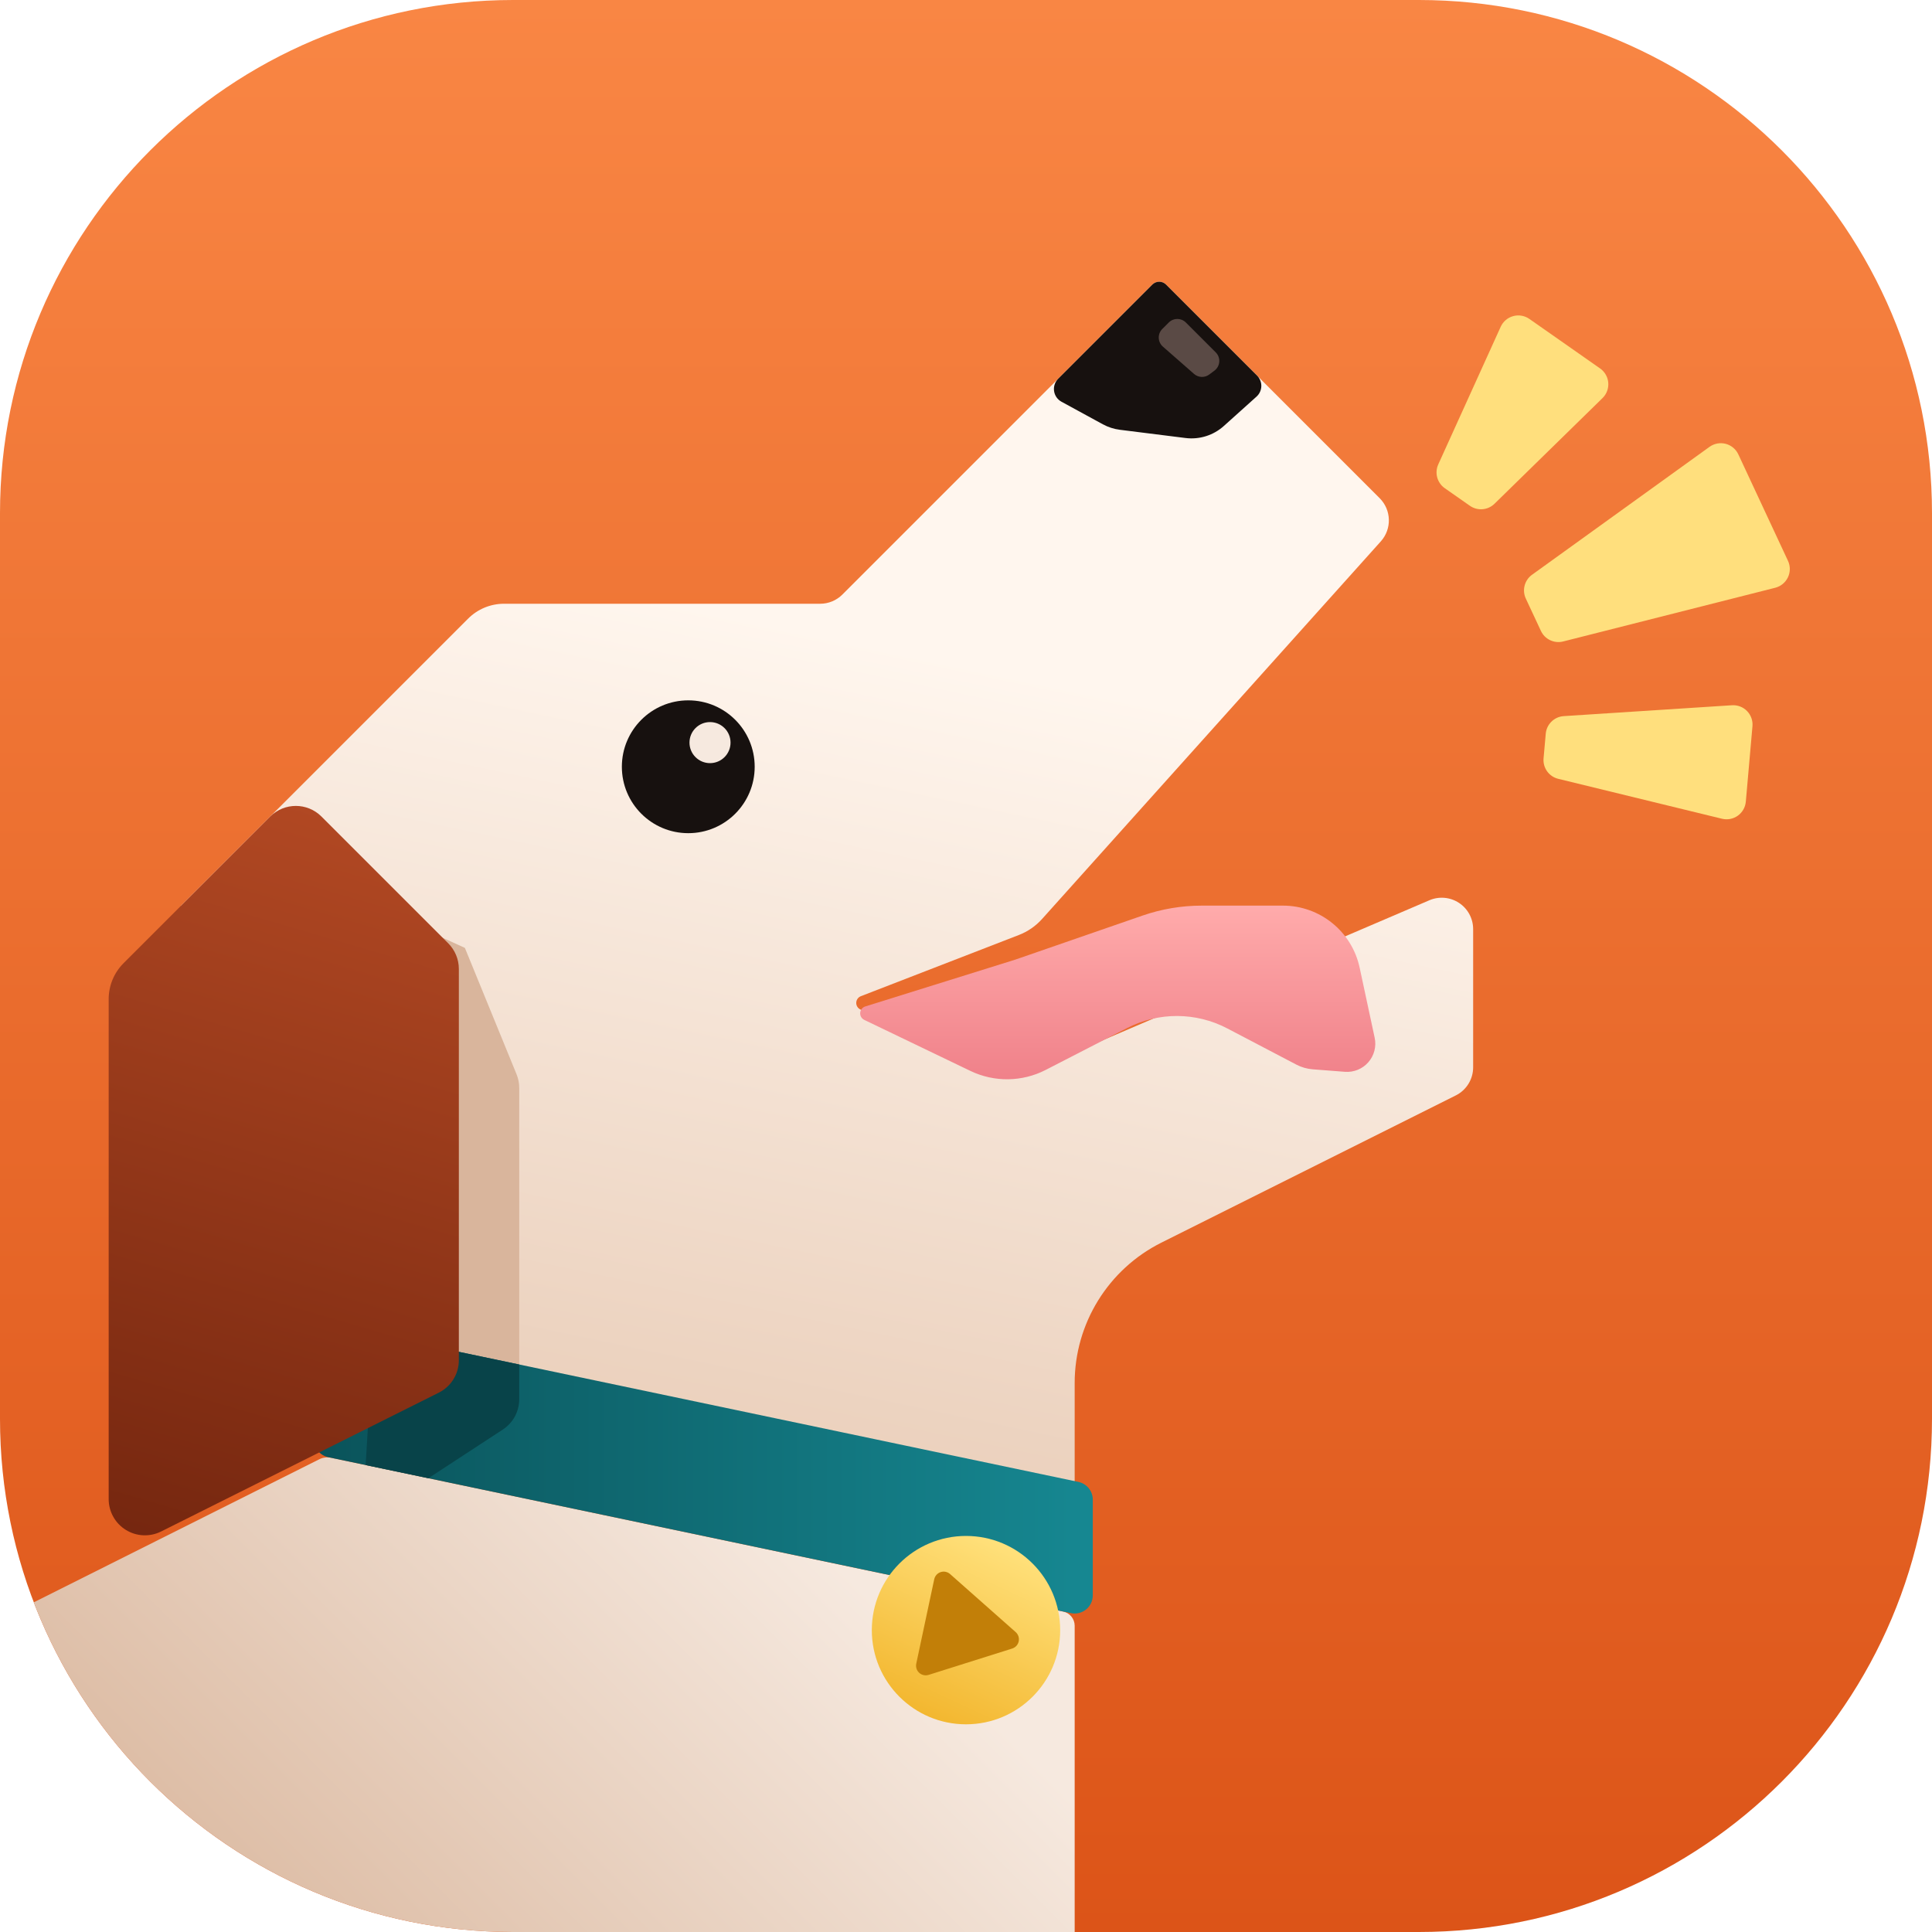
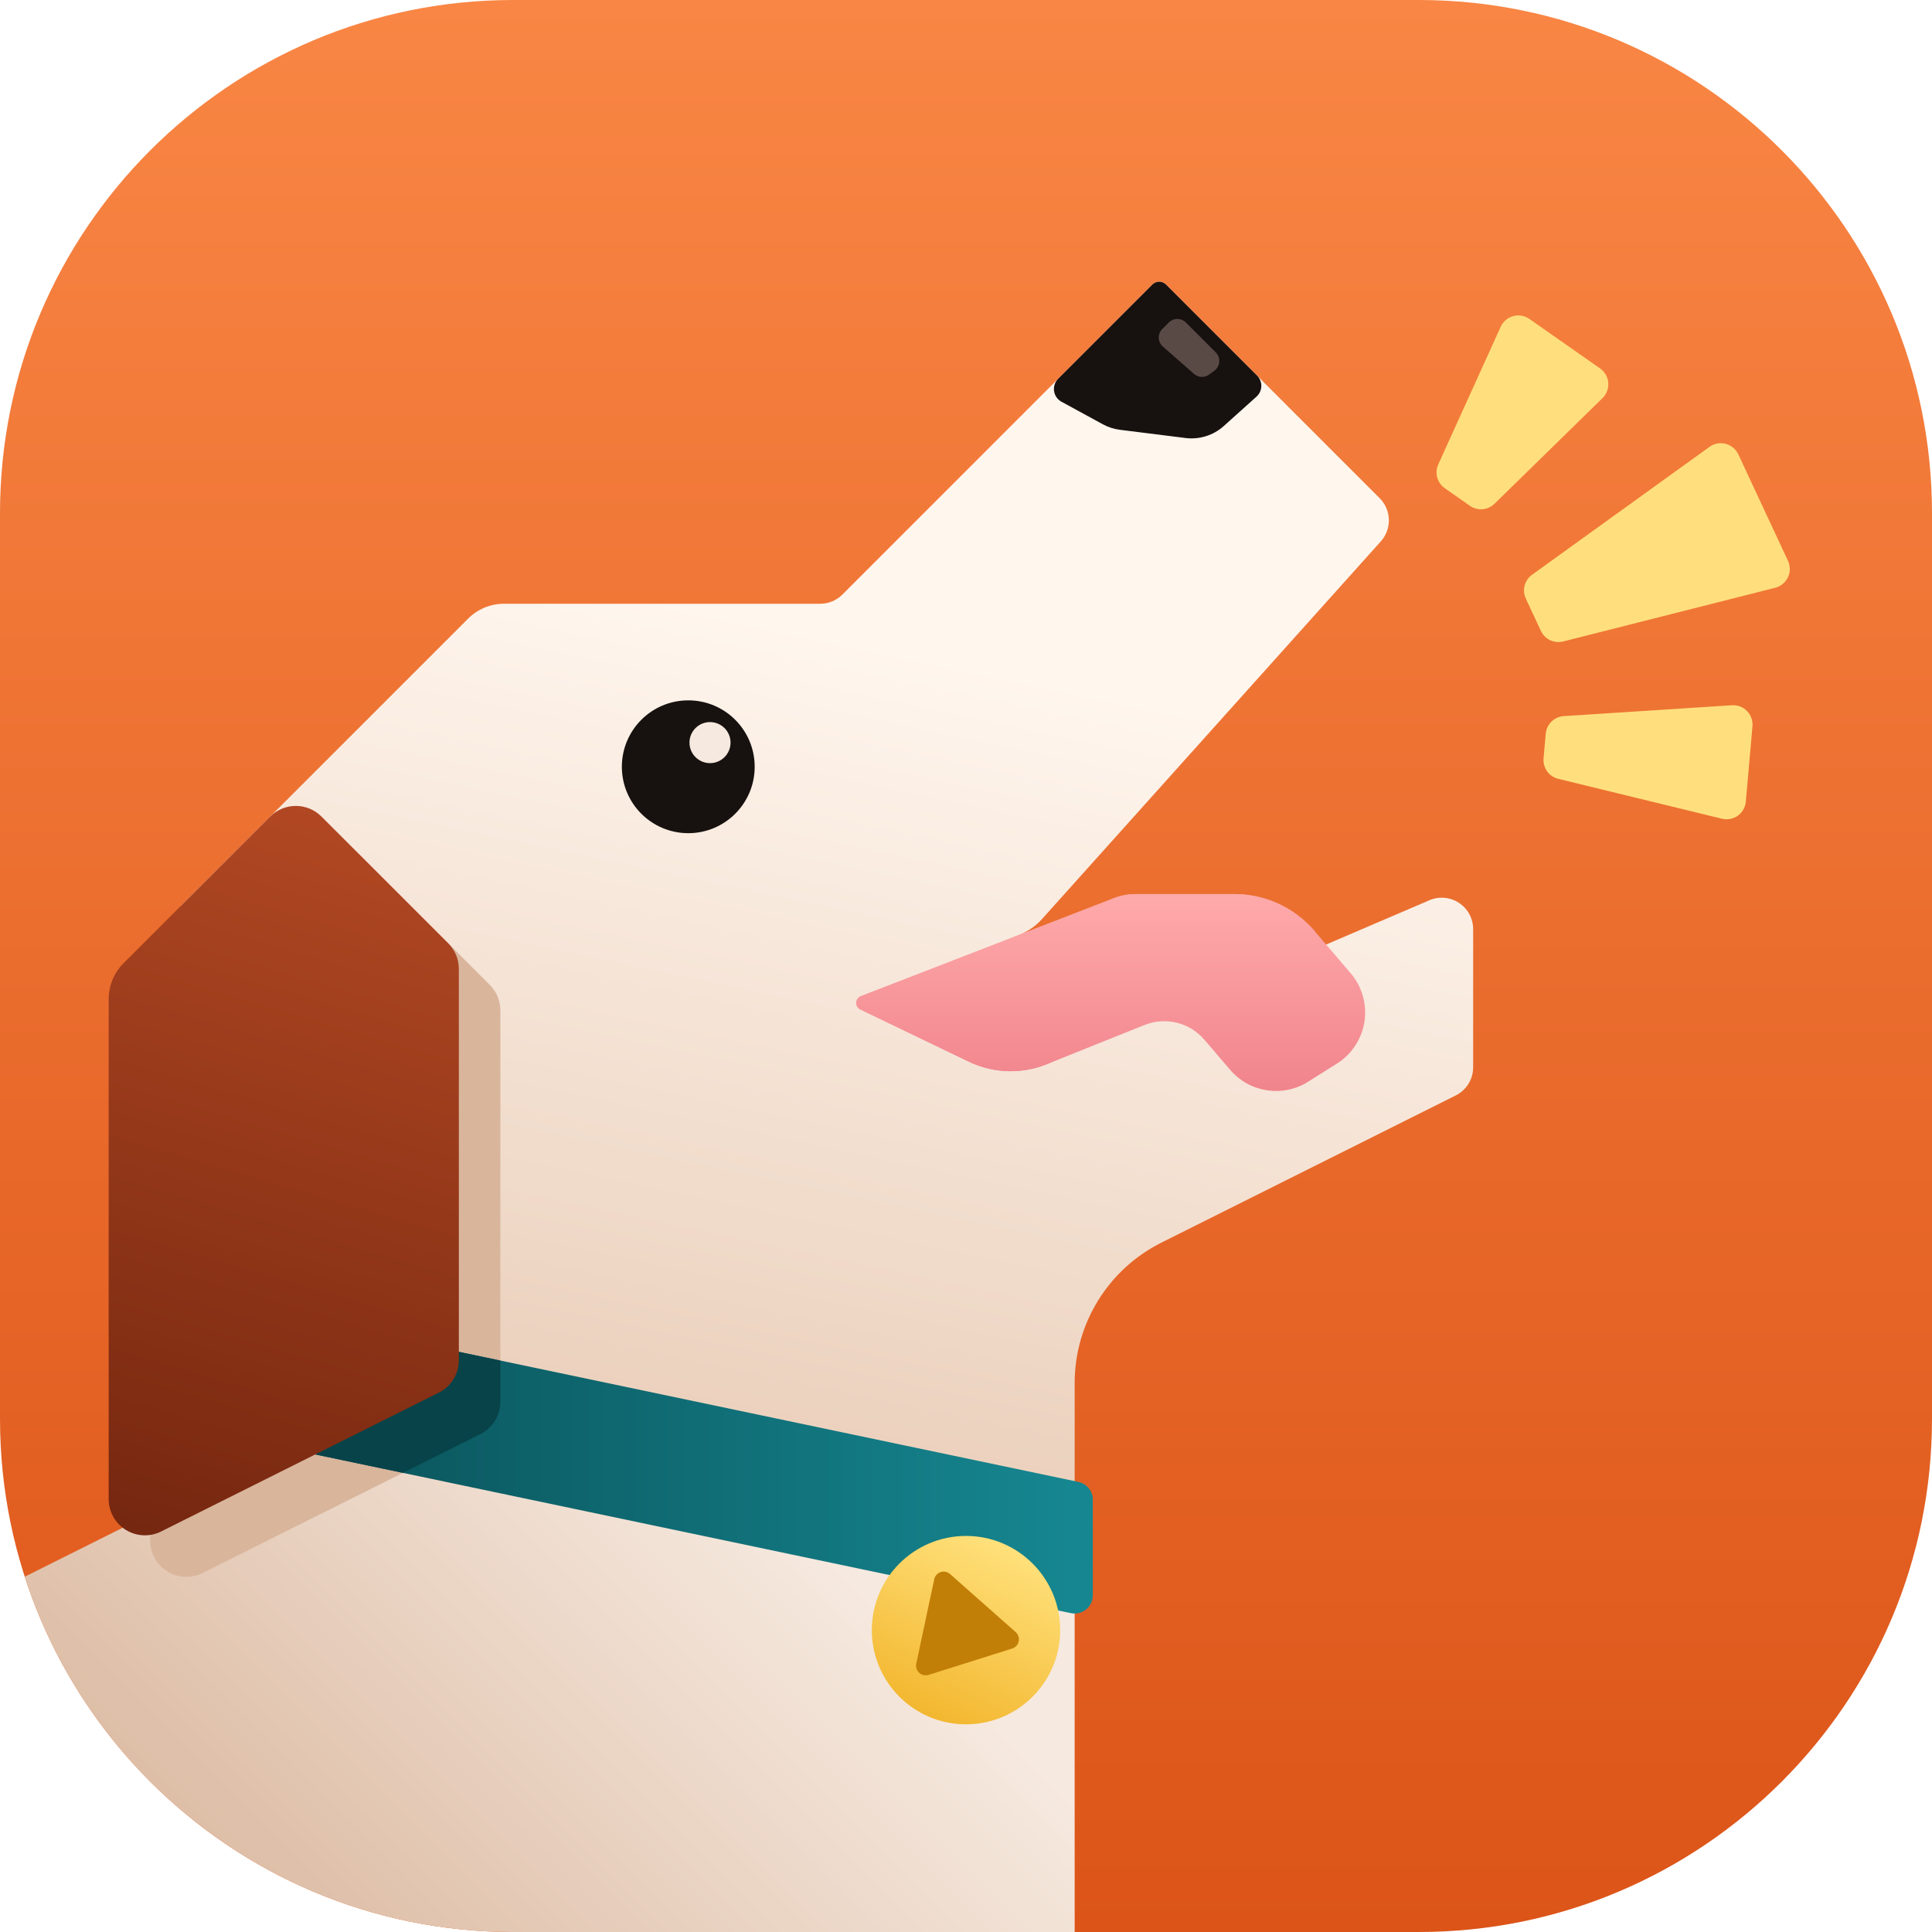
<svg xmlns="http://www.w3.org/2000/svg" viewBox="0 0 256 256">
  <defs>
    <clipPath id="t">
      <path d="M68 0H188A68 68 0 0 1 256 68V188A68 68 0 0 1 188 256H68A68 68 0 0 1 0 188V68A68 68 0 0 1 68 0Z" />
-     </clipPath>
-     <clipPath id="h">
-       <path d="M62.03 81.97A6.72 6.72 0 0 1 66.78 80L108.68 80A4.16 4.16 0 0 0 111.62 78.78L152.69 37.71A1.28 1.28 0 0 1 154.51 37.71L182.81 66.01A4.16 4.16 0 0 1 182.97 71.73L138.08 121.77A8 8 0 0 1 135.01 123.89L114.07 132A0.96 0.96 0 0 0 114 133.76L128.36 140.67A12.8 12.8 0 0 0 138.95 140.91L189.4 119.29A4.16 4.16 0 0 1 195.2 123.11L195.2 141.43A4.16 4.16 0 0 1 192.9 145.15L153.9 164.65A20.8 20.8 0 0 0 142.4 183.26L142.4 201.6L48 185.6L24 128L24 120Z" />
-     </clipPath>
-     <clipPath id="b">
-       <path d="M0 256L0 214.56L42.29 193.37A2.4 2.4 0 0 1 43.86 193.16L140.87 213.54A1.92 1.92 0 0 1 142.4 215.41L142.4 256Z" />
-     </clipPath>
-     <clipPath id="e">
-       <path d="M35.81 108.19A4.8 4.8 0 0 1 42.59 108.19L59.39 124.99A4.8 4.8 0 0 1 60.8 128.39L60.8 180.23A4.8 4.8 0 0 1 58.15 184.53L21.35 202.93A4.8 4.8 0 0 1 14.4 198.63L14.4 132.38A6.72 6.72 0 0 1 16.37 127.63Z" />
-     </clipPath>
-     <clipPath id="c">
-       <path d="M43.51 193.09A2.4 2.4 0 0 1 41.6 190.74L41.6 178.04A2.4 2.4 0 0 1 44.49 175.7L142.89 196.36A2.4 2.4 0 0 1 144.8 198.71L144.8 211.4A2.4 2.4 0 0 1 141.91 213.75Z" />
-     </clipPath>
-     <clipPath id="g">
-       <path d="M115.52 216a12.48 12.48 0 1 0 24.96 0a12.48 12.48 0 1 0 -24.96 0Z" />
-     </clipPath>
-     <clipPath id="u">
-       <path d="M114.52 135.14A0.96 0.96 0 0 1 114.65 133.36L134.04 127.31A24 24 0 0 0 134.75 127.08L151.39 121.32A24 24 0 0 1 159.24 120L169.99 120A10.4 10.4 0 0 1 180.16 128.22L182.15 137.5A3.74 3.74 0 0 1 178.21 142.02L173.95 141.69A5.6 5.6 0 0 1 171.78 141.07L162.62 136.27A14.4 14.4 0 0 0 149.35 136.22L138.56 141.77A11.2 11.2 0 0 1 128.58 141.9Z" />
    </clipPath>
    <clipPath id="n">
      <path d="M152.69 37.71A1.28 1.28 0 0 1 154.51 37.71L166.57 49.77A1.92 1.92 0 0 1 166.5 52.55L162.17 56.44A6.4 6.4 0 0 1 157.1 58.04L148.4 56.95A6.4 6.4 0 0 1 146.13 56.22L140.65 53.23A1.92 1.92 0 0 1 140.21 50.19Z" />
    </clipPath>
    <linearGradient id="gt" gradientUnits="userSpaceOnUse" x1="128" y1="0" x2="128" y2="256">
      <stop offset="0" stop-color="#f98644" />
      <stop offset="1" stop-color="#dc5418" />
    </linearGradient>
    <linearGradient id="gh" gradientUnits="userSpaceOnUse" x1="128" y1="48" x2="96" y2="200">
      <stop offset="0.25" stop-color="#fff6ee" />
      <stop offset="1" stop-color="#e9cdb8" />
    </linearGradient>
    <linearGradient id="gb" gradientUnits="userSpaceOnUse" x1="96" y1="192" x2="32" y2="256">
      <stop offset="0" stop-color="#f6e9df" />
      <stop offset="1" stop-color="#dcbba3" />
    </linearGradient>
    <linearGradient id="ge" gradientUnits="userSpaceOnUse" x1="54.4" y1="104" x2="24" y2="208">
      <stop offset="0" stop-color="#b54a24" />
      <stop offset="1" stop-color="#74260f" />
    </linearGradient>
    <linearGradient id="gc" gradientUnits="userSpaceOnUse" x1="144" y1="192" x2="41.6" y2="192">
      <stop offset="0" stop-color="#168791" />
      <stop offset="1" stop-color="#0a535a" />
    </linearGradient>
    <linearGradient id="gg" gradientUnits="userSpaceOnUse" x1="132.8" y1="204.8" x2="121.6" y2="228.8">
      <stop offset="0" stop-color="#ffe07a" />
      <stop offset="1" stop-color="#f2b42a" />
    </linearGradient>
-     <linearGradient id="gu" gradientUnits="userSpaceOnUse" x1="144" y1="120" x2="144" y2="144">
+     <linearGradient id="gu" gradientUnits="userSpaceOnUse" x1="144" y1="118" x2="144" y2="148">
      <stop offset="0" stop-color="#ffabab" />
      <stop offset="1" stop-color="#ef7f88" />
    </linearGradient>
+     <clipPath id="s">
+       <path d="M62.03 81.97A6.72 6.72 0 0 1 66.78 80L108.68 80A4.16 4.16 0 0 0 111.62 78.78L152.69 37.71A1.28 1.28 0 0 1 154.51 37.71L182.81 66.01A4.16 4.16 0 0 1 182.97 71.73L138.08 121.77A8 8 0 0 1 135.01 123.89L114.07 132A0.96 0.96 0 0 0 114 133.76L128.36 140.67A12.8 12.8 0 0 0 138.95 140.91L189.4 119.29A4.16 4.16 0 0 1 195.2 123.11L195.2 141.43A4.16 4.16 0 0 1 192.9 145.15L153.9 164.65A20.8 20.8 0 0 0 142.4 183.26L142.4 201.6L48 185.6L24 128L24 120Z" />
+       <path d="M0 256L0 210.56L58 181.56L142.4 202L142.4 256Z" />
+       <path d="M36 191.51L36 173.92L142.89 196.36A2.4 2.4 0 0 1 144.8 198.71L144.8 211.4A2.4 2.4 0 0 1 141.91 213.75Z" />
+     </clipPath>
+     <clipPath id="c">
+       <path d="M36 191.51L36 173.92L142.89 196.36A2.4 2.4 0 0 1 144.8 198.71L144.8 211.4A2.4 2.4 0 0 1 141.91 213.75Z" />
+     </clipPath>
  </defs>
  <path fill="url(#gt)" fill-rule="evenodd" d="M68 0H188A68 68 0 0 1 256 68V188A68 68 0 0 1 188 256H68A68 68 0 0 1 0 188V68A68 68 0 0 1 68 0Z" />
  <g clip-path="url(#t)">
-     <path fill="url(#gb)" fill-rule="evenodd" d="M0 256L0 214.56L42.29 193.37A2.4 2.4 0 0 1 43.86 193.16L140.87 213.54A1.92 1.92 0 0 1 142.4 215.41L142.4 256Z" />
+     <path fill="url(#gb)" fill-rule="evenodd" d="M0 256L0 210.56L58 181.56L142.4 202L142.4 256Z" />
+     <path fill="url(#gu)" d="M110 131L134 120L134 124.28L147.61 119.01A8 8 0 0 1 150.5 118.47L163.55 118.47A14 14 0 0 1 174.19 123.37L174 138L160 145L120 141Z" />
    <path fill="url(#gh)" fill-rule="evenodd" d="M62.03 81.97A6.72 6.72 0 0 1 66.78 80L108.68 80A4.16 4.16 0 0 0 111.62 78.78L152.69 37.71A1.28 1.28 0 0 1 154.51 37.71L182.81 66.01A4.16 4.16 0 0 1 182.97 71.73L138.08 121.77A8 8 0 0 1 135.01 123.89L114.07 132A0.96 0.96 0 0 0 114 133.76L128.36 140.67A12.8 12.8 0 0 0 138.95 140.91L189.4 119.29A4.16 4.16 0 0 1 195.2 123.11L195.2 141.43A4.16 4.16 0 0 1 192.9 145.15L153.9 164.65A20.8 20.8 0 0 0 142.4 183.26L142.4 201.6L48 185.6L24 128L24 120Z" />
-     <path fill="#d9b59c" fill-rule="evenodd" clip-path="url(#h)" d="M52.8 121.6L61.6 125.6L68.44 142.33A4.8 4.8 0 0 1 68.8 144.14L68.8 185.4A4.8 4.8 0 0 1 66.63 189.42L48 201.6Z" />
-     <path fill="url(#gu)" fill-rule="evenodd" d="M114.52 135.14A0.96 0.96 0 0 1 114.65 133.36L134.04 127.31A24 24 0 0 0 134.75 127.08L151.39 121.32A24 24 0 0 1 159.24 120L169.99 120A10.4 10.4 0 0 1 180.16 128.22L182.15 137.5A3.74 3.74 0 0 1 178.21 142.02L173.95 141.69A5.6 5.6 0 0 1 171.78 141.07L162.62 136.27A14.4 14.4 0 0 0 149.35 136.22L138.56 141.77A11.2 11.2 0 0 1 128.58 141.9Z" />
-     <path fill="url(#gc)" fill-rule="evenodd" d="M43.51 193.09A2.4 2.4 0 0 1 41.6 190.74L41.6 178.04A2.4 2.4 0 0 1 44.49 175.7L142.89 196.36A2.4 2.4 0 0 1 144.8 198.71L144.8 211.4A2.4 2.4 0 0 1 141.91 213.75Z" />
-     <path fill="#084349" fill-rule="evenodd" clip-path="url(#c)" d="M52.8 121.6L61.6 125.6L68.44 142.33A4.8 4.8 0 0 1 68.8 144.14L68.8 185.4A4.8 4.8 0 0 1 66.63 189.42L48 201.6Z" />
+     <path fill="url(#gu)" fill-rule="evenodd" d="M114.07 132L147.61 119.01A8 8 0 0 1 150.5 118.47L163.55 118.47A14 14 0 0 1 174.19 123.37L178.97 128.96A8 8 0 0 1 177.15 140.93L173.34 143.33A8 8 0 0 1 163.01 141.77L159.57 137.75A7 7 0 0 0 151.65 135.82L138.95 140.91A12.8 12.8 0 0 1 128.36 140.67L114 133.76A0.96 0.96 0 0 1 114.07 132Z" />
+     <g clip-path="url(#s)">
+       <path fill="#d9b59c" transform="translate(5.5 5.5)" d="M35.81 108.19A4.8 4.8 0 0 1 42.59 108.19L59.39 124.99A4.8 4.8 0 0 1 60.8 128.39L60.8 180.23A4.8 4.8 0 0 1 58.15 184.53L21.35 202.93A4.8 4.8 0 0 1 14.4 198.63L14.4 132.38A6.72 6.72 0 0 1 16.37 127.63Z" />
+     </g>
+     <path fill="url(#gc)" fill-rule="evenodd" d="M36 191.51L36 173.92L142.89 196.36A2.4 2.4 0 0 1 144.8 198.71L144.8 211.4A2.4 2.4 0 0 1 141.91 213.75Z" />
+     <g clip-path="url(#c)">
+       <path fill="#084349" transform="translate(5.5 5.5)" d="M35.81 108.19A4.8 4.8 0 0 1 42.59 108.19L59.39 124.99A4.8 4.8 0 0 1 60.8 128.39L60.8 180.23A4.8 4.8 0 0 1 58.15 184.53L21.35 202.93A4.8 4.8 0 0 1 14.4 198.63L14.4 132.38A6.72 6.72 0 0 1 16.37 127.63Z" />
+     </g>
    <path fill="url(#ge)" fill-rule="evenodd" d="M35.81 108.19A4.8 4.8 0 0 1 42.59 108.19L59.39 124.99A4.8 4.8 0 0 1 60.8 128.39L60.8 180.23A4.8 4.8 0 0 1 58.15 184.53L21.35 202.93A4.8 4.8 0 0 1 14.4 198.63L14.4 132.38A6.72 6.72 0 0 1 16.37 127.63Z" />
    <path fill="url(#gg)" fill-rule="evenodd" d="M115.52 216a12.48 12.48 0 1 0 24.96 0a12.48 12.48 0 1 0 -24.96 0Z" />
    <path fill="#c27f08" fill-rule="evenodd" d="M123.79 209.26A1.28 1.28 0 0 1 125.89 208.57L134.58 216.26A1.28 1.28 0 0 1 134.12 218.44L123.05 221.93A1.28 1.28 0 0 1 121.41 220.44Z" />
    <path fill="#17110f" fill-rule="evenodd" d="M152.69 37.71A1.28 1.28 0 0 1 154.51 37.71L166.57 49.77A1.92 1.92 0 0 1 166.5 52.55L162.17 56.44A6.4 6.4 0 0 1 157.1 58.04L148.4 56.95A6.4 6.4 0 0 1 146.13 56.22L140.65 53.23A1.92 1.92 0 0 1 140.21 50.19Z" />
    <path fill="#5a4a45" fill-rule="evenodd" clip-path="url(#n)" d="M154.87 42.73A1.6 1.6 0 0 1 157.13 42.73L161.1 46.7A1.6 1.6 0 0 1 160.92 49.11L160.24 49.62A1.6 1.6 0 0 1 158.22 49.55L154.09 45.93A1.6 1.6 0 0 1 154.01 43.59Z" />
    <path fill="#17110f" fill-rule="evenodd" d="M82.4 101.6a8.8 8.8 0 1 0 17.6 0a8.8 8.8 0 1 0 -17.6 0Z" />
    <path fill="#f6e9df" fill-rule="evenodd" d="M91.36 98.4a2.72 2.72 0 1 0 5.44 0a2.72 2.72 0 1 0 -5.44 0Z" />
    <path fill="#ffdf7d" fill-rule="evenodd" d="M191.44 64.69A2.56 2.56 0 0 1 190.58 61.53L198.85 43.3A2.56 2.56 0 0 1 202.65 42.26L212.02 48.82A2.56 2.56 0 0 1 212.34 52.75L198.03 66.75A2.56 2.56 0 0 1 194.77 67.02Z" />
    <path fill="#ffdf7d" fill-rule="evenodd" d="M202.18 79.32A2.56 2.56 0 0 1 203 76.16L226.52 59.21A2.56 2.56 0 0 1 230.34 60.21L236.92 74.32A2.56 2.56 0 0 1 235.23 77.88L207.12 85A2.56 2.56 0 0 1 204.18 83.6Z" />
    <path fill="#ffdf7d" fill-rule="evenodd" d="M204.82 97.22A2.56 2.56 0 0 1 207.2 94.89L229.49 93.45A2.56 2.56 0 0 1 232.21 96.23L231.33 106.23A2.56 2.56 0 0 1 228.18 108.49L206.48 103.2A2.56 2.56 0 0 1 204.53 100.49Z" />
  </g>
</svg>
